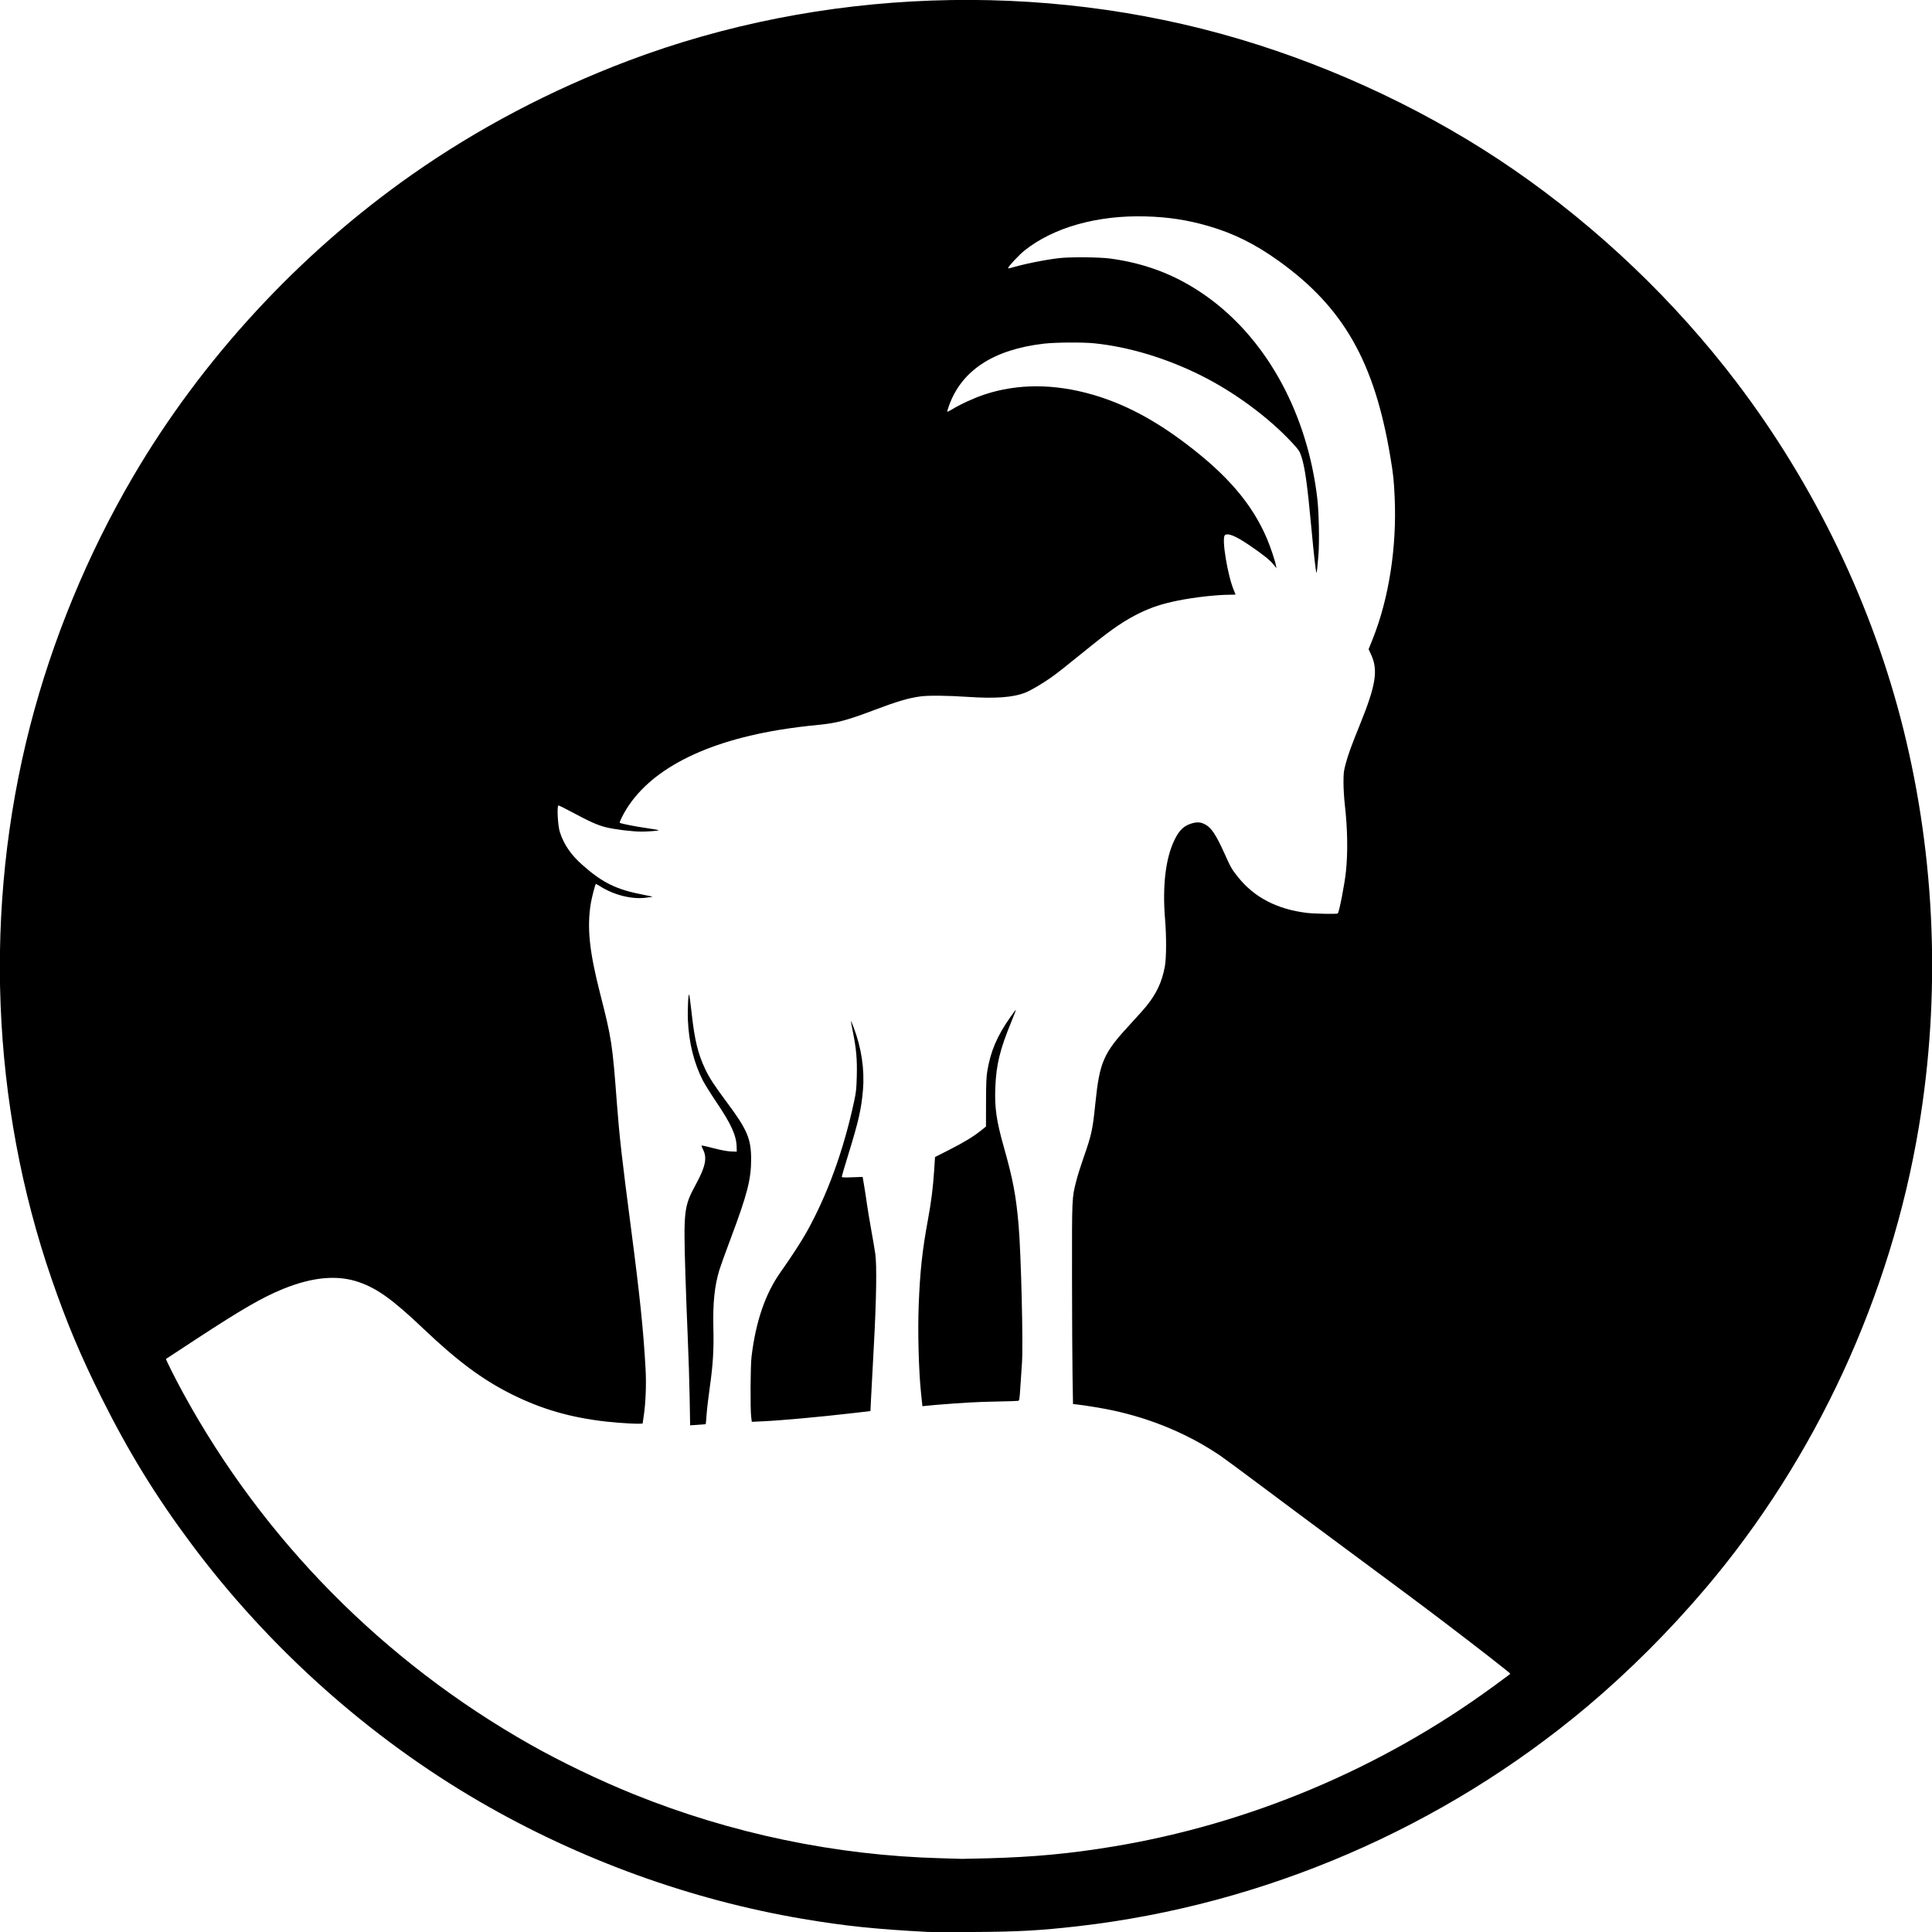
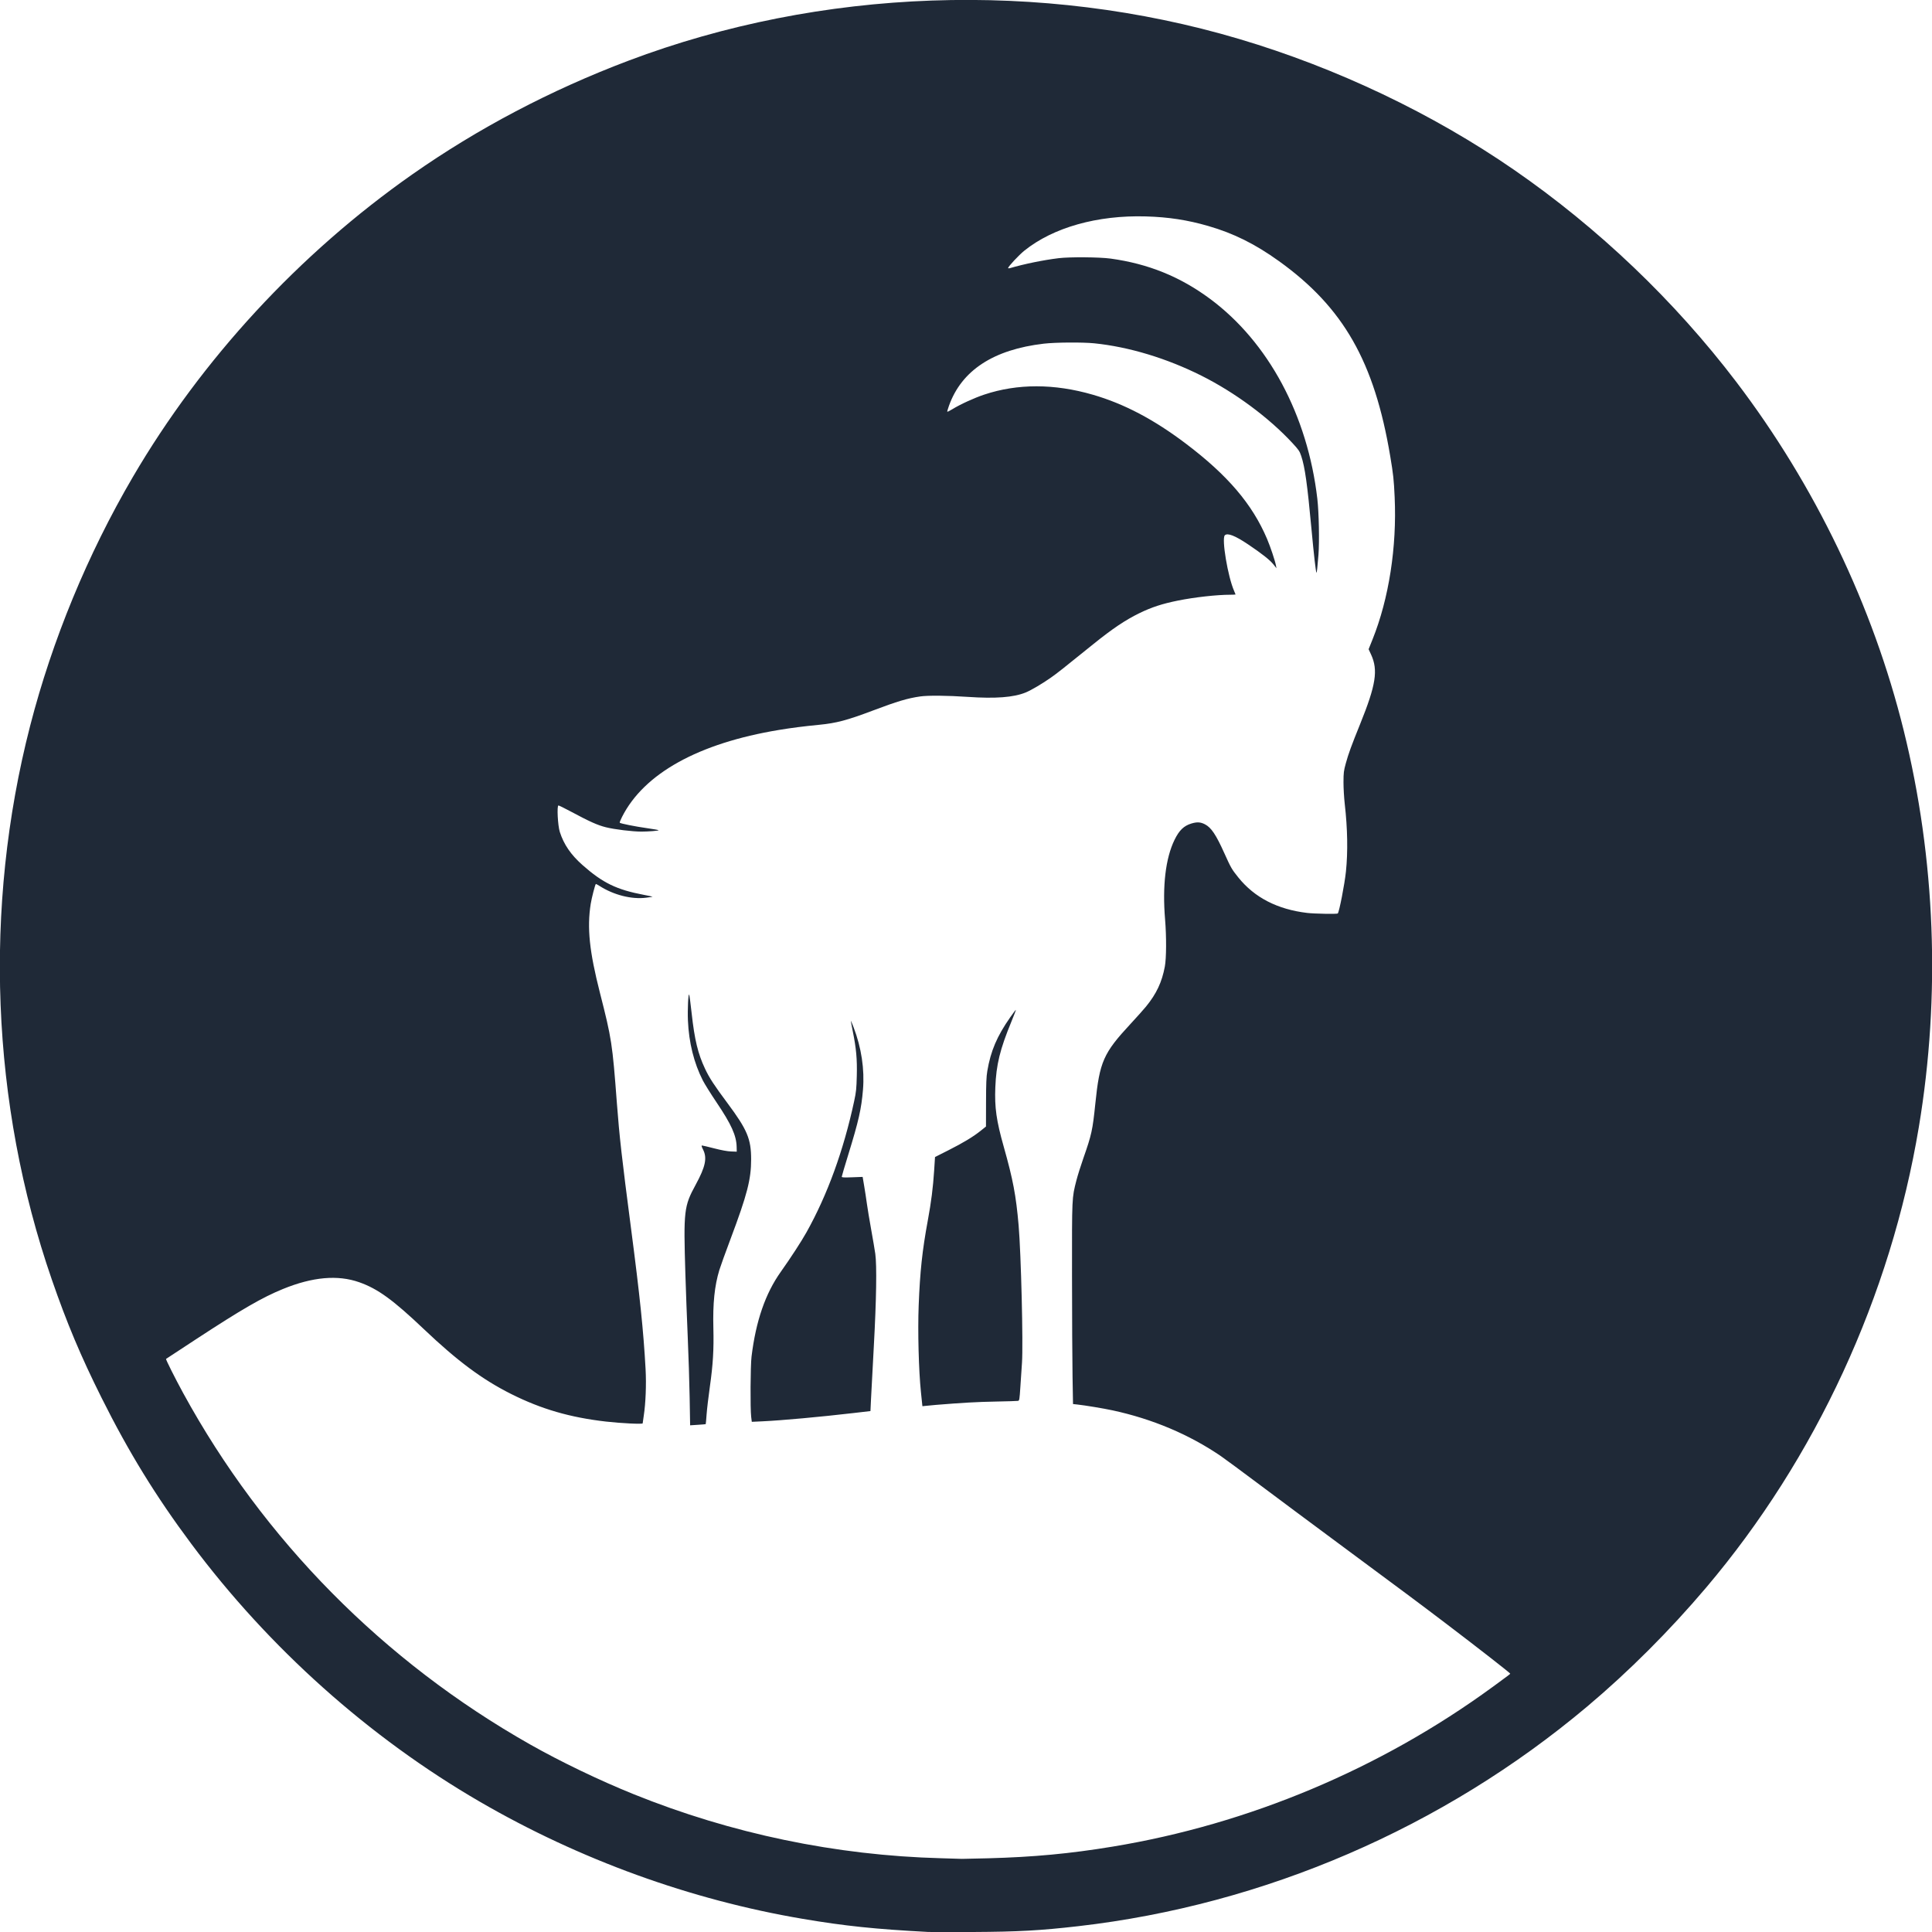
<svg xmlns="http://www.w3.org/2000/svg" version="1.1" id="svg97" width="4800" height="4800" viewBox="0 0 4800 4800">
  <defs id="defs101" />
  <g id="g103">
-     <path style="fill:#000000;stroke-width:1.805" d="m 2306.122,4799.893 c -131.437,-6.948 -206.957,-14.829 -311.396,-32.497 -278.84,-47.172 -554.682,-147.202 -802.41,-290.981 C 916.997,4316.621 668.714,4094.793 475.646,3836.106 387.188,3717.585 319.746,3607.842 252.107,3472.359 200.743,3369.476 166.126,3287.169 128.73,3179.015 -22.387,2741.958 -41.449,2255.265 74.853,1803.456 129.806,1589.977 217.583,1377.261 329.985,1185.176 501.172,892.633 743.266,630.407 1023.856,433.602 1187.177,319.049 1368.303,223.737 1561.123,150.884 2039.144,-29.729 2586.656,-49.215 3078.745,96.872 c 242.668,72.041 480.586,185.334 683.267,325.361 209.109,144.469 398.668,325.376 551.642,526.463 195.466,256.945 339.382,556.429 415.888,865.45 79.194,319.876 92.21,659.344 37.798,985.778 -70.033,420.148 -255.872,822.539 -528.569,1144.494 -90.509,106.858 -192.061,208.398 -295.338,295.3 -357.576,300.885 -802.178,492.795 -1264.54,545.831 -94.753,10.869 -149.078,13.868 -261.753,14.451 -54.607,0.282 -104.566,0.234 -111.02,-0.107 z m 148.929,-183.035 c 113.089,-3.046 203.197,-11.493 309.32,-28.996 338.292,-55.794 665.419,-193.206 943.485,-396.317 42.664,-31.163 44.083,-32.241 44.157,-33.528 0.085,-1.473 -82.908,-66.177 -159.69,-124.498 -62.854,-47.742 -106.064,-79.959 -267.169,-199.199 -61.557,-45.561 -148.883,-110.545 -194.059,-144.409 -45.175,-33.864 -89.448,-66.55 -98.383,-72.634 -78.701,-53.587 -169.728,-91.981 -268.634,-113.305 -22.169,-4.78 -68.089,-12.4 -87.179,-14.467 l -11.021,-1.194 -1.17,-67.999 c -0.644,-37.4 -1.234,-149.639 -1.313,-249.422 -0.156,-198.896 -0.393,-193.71 10.892,-238.204 2.925,-11.531 10.719,-36.372 17.32,-55.203 20.489,-58.444 22.953,-69.678 29.676,-135.328 10.728,-104.74 19.934,-125.543 88.028,-198.911 14.917,-16.072 31.972,-35.162 37.9,-42.422 25.986,-31.823 39.604,-60.781 46.806,-99.526 3.865,-20.794 4.142,-74.187 0.606,-116.758 -6.942,-83.582 1.17,-152.13 23.412,-197.846 11.555,-23.75 23.078,-34.948 41.818,-40.64 14.062,-4.271 22.757,-3.782 33.762,1.9 15.686,8.099 27.436,25.607 48.308,71.98 16.34,36.303 18.38,39.837 34.722,60.152 40.193,49.962 97.205,79.304 171.144,88.08 17.791,2.112 74.088,3.102 75.855,1.335 3.582,-3.582 17.001,-72.448 20.285,-104.104 5.073,-48.892 4.061,-106.873 -2.93,-167.883 -1.764,-15.389 -3.174,-39.76 -3.135,-54.156 0.066,-23.676 0.616,-28.157 5.78,-46.935 6.592,-23.973 13.711,-43.487 35.561,-97.481 39.312,-97.144 45.103,-133.978 27.166,-172.8 l -6.097,-13.196 9.727,-24.241 c 40.726,-101.494 60.661,-229.769 54.977,-353.762 -1.987,-43.337 -3.34,-55.863 -10.936,-101.215 -39.341,-234.898 -116.263,-369.849 -276.374,-484.868 -59.38,-42.657 -112.422,-69.033 -175.663,-87.354 -51.666,-14.967 -98.847,-22.21 -155.231,-23.831 -120.453,-3.462 -230.169,27.483 -301.848,85.135 -13.628,10.961 -40.209,39.46 -40.228,43.131 0,0.861 1.819,1.028 4.053,0.373 35.777,-10.492 82.849,-20.135 121.399,-24.867 27.273,-3.348 101.617,-2.768 129.071,1.007 93.398,12.843 172.44,44.795 246.709,99.732 145.165,107.38 242.808,289.215 266.958,497.144 3.895,33.538 5.36,106.558 2.788,139 -2.474,31.208 -4.053,45.459 -4.939,44.573 -1.589,-1.589 -6.399,-43.573 -12.344,-107.755 -10.446,-112.759 -16.304,-154.546 -25.547,-182.229 -4.027,-12.062 -6.269,-15.366 -21.813,-32.151 -58.728,-63.42 -142.82,-125.655 -226.327,-167.5 -86.3,-43.245 -180.191,-71.59 -266.104,-80.334 -28.885,-2.94 -96.467,-2.463 -125.172,0.884 -125.244,14.603 -204.341,66.366 -235.728,154.268 -2.624,7.348 -4.541,13.97 -4.26,14.716 0.281,0.746 5.791,-1.911 12.245,-5.903 19.749,-12.217 54.504,-28.149 79.773,-36.57 82.578,-27.519 173.929,-27.418 269.532,0.298 77.737,22.536 151.528,61.321 231.117,121.477 103.969,78.583 165.228,150.422 201.835,236.694 8.359,19.7 19.984,54.461 22.157,66.255 l 1.229,6.672 -7.391,-9.307 c -8.845,-11.136 -28.325,-26.559 -62.966,-49.85 -32.474,-21.834 -51.385,-29.212 -57.977,-22.619 -8.304,8.304 7.548,102.983 23.145,138.244 1.965,4.441 3.572,8.378 3.572,8.748 0,0.37 -5.889,0.675 -13.088,0.677 -33.483,0.019 -88.155,6.094 -129.605,14.419 -39.45,7.923 -66.036,16.601 -96.496,31.494 -34.75,16.991 -66.453,38.284 -113.498,76.23 -80.538,64.961 -89.218,71.815 -105.833,83.576 -21.335,15.101 -49.261,31.561 -63.057,37.167 -29.992,12.187 -74.932,15.592 -143.679,10.889 -50.258,-3.439 -98.832,-3.891 -118.198,-1.099 -31.555,4.548 -56.374,11.952 -118.24,35.275 -63.813,24.057 -89.844,30.954 -132.682,35.151 -40.058,3.925 -67.985,7.499 -100.188,12.824 -200.022,33.07 -335.399,108.193 -389.862,216.341 -3.636,7.22 -6.146,13.592 -5.577,14.16 2.12,2.12 38.985,9.483 67.34,13.448 16.131,2.256 29.332,4.591 29.334,5.189 0,1.365 -25.544,3.402 -42.853,3.416 -22.226,0.019 -67.179,-5.481 -88.204,-10.791 -21.232,-5.362 -39.958,-13.77 -88.27,-39.632 -14.893,-7.972 -28.194,-14.508 -29.558,-14.524 -4.288,-0.051 -1.737,49.964 3.36,65.861 9.948,31.027 27.556,56.725 56.234,82.071 50.52,44.651 84.759,61.287 152.693,74.191 12.137,2.305 21.863,4.396 21.613,4.646 -0.25,0.25 -7.671,1.352 -16.49,2.447 -35.898,4.461 -80.203,-6.769 -115.262,-29.215 -4.754,-3.044 -8.968,-5.209 -9.366,-4.812 -1.918,1.919 -10.396,34.946 -12.67,49.364 -9.393,59.541 -3.309,118.123 22.969,221.158 29.142,114.263 30.861,125.455 42.026,273.6 6.217,82.492 12.421,137.456 35.032,310.381 22.123,169.194 31.077,255.745 36.296,350.841 2.082,37.946 0.248,84.55 -4.559,115.802 -1.45,9.432 -2.652,17.886 -2.67,18.787 -0.049,2.457 -53.862,-0.154 -91.092,-4.418 -89.473,-10.249 -160.822,-30.999 -235.753,-68.561 -71.298,-35.74 -133.137,-81.665 -216.265,-160.608 -77.242,-73.353 -114.886,-100.693 -161.073,-116.983 -53.425,-18.843 -115.831,-13.312 -189.622,16.806 -51.273,20.928 -101.82,50.136 -215.52,124.538 -40.707,26.638 -74.388,48.739 -74.846,49.114 -1.175,0.962 22.407,48.009 42.508,84.805 199.248,364.729 498.03,667.23 862.728,873.466 75.959,42.954 171.924,89.054 256.338,123.139 242.988,98.115 502.743,152.257 763.598,159.161 27.8,0.736 51.358,1.447 52.351,1.581 0.993,0.134 30.237,-0.522 64.987,-1.458 z M 1713.413,3472.009 c -0.654,-38.032 -2.791,-105.578 -4.748,-150.1 -1.958,-44.523 -4.6,-115.196 -5.873,-157.052 -4.781,-157.263 -3.547,-167.934 25.596,-221.42 24.332,-44.655 28.924,-66.439 18.402,-87.298 -3.797,-7.527 -4.474,-10.183 -2.595,-10.183 1.398,0 15.008,3.218 30.245,7.151 17.908,4.622 32.708,7.335 41.858,7.672 l 14.155,0.521 -0.267,-11.734 c -0.644,-28.317 -13.053,-55.89 -49.586,-110.179 -14.342,-21.312 -29.82,-46.06 -34.397,-54.996 -21.995,-42.95 -34.724,-94.092 -37.064,-148.929 -1.175,-27.536 0.91,-69.791 3.162,-64.085 0.784,1.986 3.524,22.7 6.089,46.032 7.239,65.839 15.68,100.769 33.375,138.097 10.942,23.083 22,40.012 55.942,85.646 48.831,65.651 58.435,88.498 58.468,139.101 0.032,49.724 -9.852,87.979 -51.074,197.669 -12.686,33.757 -25.262,68.649 -27.945,77.537 -11.96,39.608 -16.368,82.64 -14.803,144.502 1.334,52.725 -0.912,90.195 -8.7,145.121 -3.548,25.022 -7.211,56.133 -8.14,69.134 -0.929,13.001 -1.913,23.825 -2.186,24.052 -0.274,0.227 -9.098,0.97 -19.611,1.651 l -19.114,1.238 z m 152.864,48.002 c -2.492,-20.33 -1.852,-127.118 0.897,-149.646 10.776,-88.325 34.324,-156.576 72.63,-210.521 24.614,-34.662 51.127,-75.429 63.845,-98.167 52.157,-93.256 92.146,-203.248 118.516,-325.986 4.893,-22.777 5.708,-30.648 6.523,-63.034 1.047,-41.602 -1.339,-67.803 -10.118,-111.099 -2.81,-13.856 -4.929,-25.416 -4.709,-25.69 0.219,-0.273 3.301,7.087 6.849,16.355 19.475,50.881 27.546,104.544 23.341,155.184 -3.95,47.563 -10.768,77.644 -36.554,161.285 -8.906,28.887 -16.193,53.58 -16.193,54.872 0,1.866 5.346,2.15 25.951,1.379 l 25.95,-0.971 3.864,22.82 c 2.125,12.551 5.126,32.162 6.669,43.58 1.542,11.418 6.325,40.256 10.629,64.085 4.303,23.828 8.918,51.042 10.254,60.474 4.068,28.703 2.727,113.992 -3.604,229.26 -3.081,56.096 -6.233,115.397 -7.005,131.779 l -1.403,29.786 -41.52,4.837 c -83.892,9.774 -178.59,18.389 -226.831,20.637 l -26.454,1.233 z m 425.382,-26.486 c -0.019,-0.223 -1.63,-15.841 -3.597,-34.705 -5.588,-53.589 -8.132,-151.003 -5.626,-215.481 3.272,-84.192 8.905,-136.598 22.73,-211.448 8.398,-45.467 12.94,-81.237 15.667,-123.38 l 2.195,-33.908 33.517,-16.939 c 37.202,-18.801 61.45,-33.485 80.453,-48.72 l 12.636,-10.13 0.141,-59.919 c 0.111,-47.284 0.781,-63.726 3.178,-77.971 8.347,-49.611 24.073,-86.534 56.716,-133.167 7.484,-10.692 13.896,-19.152 14.248,-18.8 0.352,0.352 -4.61,13.387 -11.028,28.966 -28.579,69.376 -37.798,107.051 -40.04,163.619 -1.988,50.153 2.625,82.702 20.874,147.281 23.093,81.723 30.574,121.268 37.018,195.706 6.066,70.064 11.562,294.628 8.351,341.182 -0.993,14.396 -2.803,41.432 -4.023,60.079 -2.083,31.84 -2.443,33.948 -5.918,34.638 -2.035,0.404 -26.852,1.171 -55.148,1.705 -46.776,0.882 -82.42,2.868 -148.929,8.298 -12.907,1.054 -25.701,2.272 -28.432,2.708 -2.73,0.436 -4.974,0.61 -4.985,0.386 z" id="path390" />
+     <path style="fill:#1f2937;fill-opacity:1;stroke-width:1.805" d="m 2306.122,4799.893 c -131.437,-6.948 -206.957,-14.829 -311.396,-32.497 -278.84,-47.172 -554.682,-147.202 -802.41,-290.981 C 916.997,4316.621 668.714,4094.793 475.646,3836.106 387.188,3717.585 319.746,3607.842 252.107,3472.359 200.743,3369.476 166.126,3287.169 128.73,3179.015 -22.387,2741.958 -41.449,2255.265 74.853,1803.456 129.806,1589.977 217.583,1377.261 329.985,1185.176 501.172,892.633 743.266,630.407 1023.856,433.602 1187.177,319.049 1368.303,223.737 1561.123,150.884 2039.144,-29.729 2586.656,-49.215 3078.745,96.872 c 242.668,72.041 480.586,185.334 683.267,325.361 209.109,144.469 398.668,325.376 551.642,526.463 195.466,256.945 339.382,556.429 415.888,865.45 79.194,319.876 92.21,659.344 37.798,985.778 -70.033,420.148 -255.872,822.539 -528.569,1144.494 -90.509,106.858 -192.061,208.398 -295.338,295.3 -357.576,300.885 -802.178,492.795 -1264.54,545.831 -94.753,10.869 -149.078,13.868 -261.753,14.451 -54.607,0.282 -104.566,0.234 -111.02,-0.107 z m 148.929,-183.035 c 113.089,-3.046 203.197,-11.493 309.32,-28.996 338.292,-55.794 665.419,-193.206 943.485,-396.317 42.664,-31.163 44.083,-32.241 44.157,-33.528 0.085,-1.473 -82.908,-66.177 -159.69,-124.498 -62.854,-47.742 -106.064,-79.959 -267.169,-199.199 -61.557,-45.561 -148.883,-110.545 -194.059,-144.409 -45.175,-33.864 -89.448,-66.55 -98.383,-72.634 -78.701,-53.587 -169.728,-91.981 -268.634,-113.305 -22.169,-4.78 -68.089,-12.4 -87.179,-14.467 l -11.021,-1.194 -1.17,-67.999 c -0.644,-37.4 -1.234,-149.639 -1.313,-249.422 -0.156,-198.896 -0.393,-193.71 10.892,-238.204 2.925,-11.531 10.719,-36.372 17.32,-55.203 20.489,-58.444 22.953,-69.678 29.676,-135.328 10.728,-104.74 19.934,-125.543 88.028,-198.911 14.917,-16.072 31.972,-35.162 37.9,-42.422 25.986,-31.823 39.604,-60.781 46.806,-99.526 3.865,-20.794 4.142,-74.187 0.606,-116.758 -6.942,-83.582 1.17,-152.13 23.412,-197.846 11.555,-23.75 23.078,-34.948 41.818,-40.64 14.062,-4.271 22.757,-3.782 33.762,1.9 15.686,8.099 27.436,25.607 48.308,71.98 16.34,36.303 18.38,39.837 34.722,60.152 40.193,49.962 97.205,79.304 171.144,88.08 17.791,2.112 74.088,3.102 75.855,1.335 3.582,-3.582 17.001,-72.448 20.285,-104.104 5.073,-48.892 4.061,-106.873 -2.93,-167.883 -1.764,-15.389 -3.174,-39.76 -3.135,-54.156 0.066,-23.676 0.616,-28.157 5.78,-46.935 6.592,-23.973 13.711,-43.487 35.561,-97.481 39.312,-97.144 45.103,-133.978 27.166,-172.8 l -6.097,-13.196 9.727,-24.241 c 40.726,-101.494 60.661,-229.769 54.977,-353.762 -1.987,-43.337 -3.34,-55.863 -10.936,-101.215 -39.341,-234.898 -116.263,-369.849 -276.374,-484.868 -59.38,-42.657 -112.422,-69.033 -175.663,-87.354 -51.666,-14.967 -98.847,-22.21 -155.231,-23.831 -120.453,-3.462 -230.169,27.483 -301.848,85.135 -13.628,10.961 -40.209,39.46 -40.228,43.131 0,0.861 1.819,1.028 4.053,0.373 35.777,-10.492 82.849,-20.135 121.399,-24.867 27.273,-3.348 101.617,-2.768 129.071,1.007 93.398,12.843 172.44,44.795 246.709,99.732 145.165,107.38 242.808,289.215 266.958,497.144 3.895,33.538 5.36,106.558 2.788,139 -2.474,31.208 -4.053,45.459 -4.939,44.573 -1.589,-1.589 -6.399,-43.573 -12.344,-107.755 -10.446,-112.759 -16.304,-154.546 -25.547,-182.229 -4.027,-12.062 -6.269,-15.366 -21.813,-32.151 -58.728,-63.42 -142.82,-125.655 -226.327,-167.5 -86.3,-43.245 -180.191,-71.59 -266.104,-80.334 -28.885,-2.94 -96.467,-2.463 -125.172,0.884 -125.244,14.603 -204.341,66.366 -235.728,154.268 -2.624,7.348 -4.541,13.97 -4.26,14.716 0.281,0.746 5.791,-1.911 12.245,-5.903 19.749,-12.217 54.504,-28.149 79.773,-36.57 82.578,-27.519 173.929,-27.418 269.532,0.298 77.737,22.536 151.528,61.321 231.117,121.477 103.969,78.583 165.228,150.422 201.835,236.694 8.359,19.7 19.984,54.461 22.157,66.255 l 1.229,6.672 -7.391,-9.307 c -8.845,-11.136 -28.325,-26.559 -62.966,-49.85 -32.474,-21.834 -51.385,-29.212 -57.977,-22.619 -8.304,8.304 7.548,102.983 23.145,138.244 1.965,4.441 3.572,8.378 3.572,8.748 0,0.37 -5.889,0.675 -13.088,0.677 -33.483,0.019 -88.155,6.094 -129.605,14.419 -39.45,7.923 -66.036,16.601 -96.496,31.494 -34.75,16.991 -66.453,38.284 -113.498,76.23 -80.538,64.961 -89.218,71.815 -105.833,83.576 -21.335,15.101 -49.261,31.561 -63.057,37.167 -29.992,12.187 -74.932,15.592 -143.679,10.889 -50.258,-3.439 -98.832,-3.891 -118.198,-1.099 -31.555,4.548 -56.374,11.952 -118.24,35.275 -63.813,24.057 -89.844,30.954 -132.682,35.151 -40.058,3.925 -67.985,7.499 -100.188,12.824 -200.022,33.07 -335.399,108.193 -389.862,216.341 -3.636,7.22 -6.146,13.592 -5.577,14.16 2.12,2.12 38.985,9.483 67.34,13.448 16.131,2.256 29.332,4.591 29.334,5.189 0,1.365 -25.544,3.402 -42.853,3.416 -22.226,0.019 -67.179,-5.481 -88.204,-10.791 -21.232,-5.362 -39.958,-13.77 -88.27,-39.632 -14.893,-7.972 -28.194,-14.508 -29.558,-14.524 -4.288,-0.051 -1.737,49.964 3.36,65.861 9.948,31.027 27.556,56.725 56.234,82.071 50.52,44.651 84.759,61.287 152.693,74.191 12.137,2.305 21.863,4.396 21.613,4.646 -0.25,0.25 -7.671,1.352 -16.49,2.447 -35.898,4.461 -80.203,-6.769 -115.262,-29.215 -4.754,-3.044 -8.968,-5.209 -9.366,-4.812 -1.918,1.919 -10.396,34.946 -12.67,49.364 -9.393,59.541 -3.309,118.123 22.969,221.158 29.142,114.263 30.861,125.455 42.026,273.6 6.217,82.492 12.421,137.456 35.032,310.381 22.123,169.194 31.077,255.745 36.296,350.841 2.082,37.946 0.248,84.55 -4.559,115.802 -1.45,9.432 -2.652,17.886 -2.67,18.787 -0.049,2.457 -53.862,-0.154 -91.092,-4.418 -89.473,-10.249 -160.822,-30.999 -235.753,-68.561 -71.298,-35.74 -133.137,-81.665 -216.265,-160.608 -77.242,-73.353 -114.886,-100.693 -161.073,-116.983 -53.425,-18.843 -115.831,-13.312 -189.622,16.806 -51.273,20.928 -101.82,50.136 -215.52,124.538 -40.707,26.638 -74.388,48.739 -74.846,49.114 -1.175,0.962 22.407,48.009 42.508,84.805 199.248,364.729 498.03,667.23 862.728,873.466 75.959,42.954 171.924,89.054 256.338,123.139 242.988,98.115 502.743,152.257 763.598,159.161 27.8,0.736 51.358,1.447 52.351,1.581 0.993,0.134 30.237,-0.522 64.987,-1.458 z M 1713.413,3472.009 c -0.654,-38.032 -2.791,-105.578 -4.748,-150.1 -1.958,-44.523 -4.6,-115.196 -5.873,-157.052 -4.781,-157.263 -3.547,-167.934 25.596,-221.42 24.332,-44.655 28.924,-66.439 18.402,-87.298 -3.797,-7.527 -4.474,-10.183 -2.595,-10.183 1.398,0 15.008,3.218 30.245,7.151 17.908,4.622 32.708,7.335 41.858,7.672 l 14.155,0.521 -0.267,-11.734 c -0.644,-28.317 -13.053,-55.89 -49.586,-110.179 -14.342,-21.312 -29.82,-46.06 -34.397,-54.996 -21.995,-42.95 -34.724,-94.092 -37.064,-148.929 -1.175,-27.536 0.91,-69.791 3.162,-64.085 0.784,1.986 3.524,22.7 6.089,46.032 7.239,65.839 15.68,100.769 33.375,138.097 10.942,23.083 22,40.012 55.942,85.646 48.831,65.651 58.435,88.498 58.468,139.101 0.032,49.724 -9.852,87.979 -51.074,197.669 -12.686,33.757 -25.262,68.649 -27.945,77.537 -11.96,39.608 -16.368,82.64 -14.803,144.502 1.334,52.725 -0.912,90.195 -8.7,145.121 -3.548,25.022 -7.211,56.133 -8.14,69.134 -0.929,13.001 -1.913,23.825 -2.186,24.052 -0.274,0.227 -9.098,0.97 -19.611,1.651 l -19.114,1.238 z m 152.864,48.002 c -2.492,-20.33 -1.852,-127.118 0.897,-149.646 10.776,-88.325 34.324,-156.576 72.63,-210.521 24.614,-34.662 51.127,-75.429 63.845,-98.167 52.157,-93.256 92.146,-203.248 118.516,-325.986 4.893,-22.777 5.708,-30.648 6.523,-63.034 1.047,-41.602 -1.339,-67.803 -10.118,-111.099 -2.81,-13.856 -4.929,-25.416 -4.709,-25.69 0.219,-0.273 3.301,7.087 6.849,16.355 19.475,50.881 27.546,104.544 23.341,155.184 -3.95,47.563 -10.768,77.644 -36.554,161.285 -8.906,28.887 -16.193,53.58 -16.193,54.872 0,1.866 5.346,2.15 25.951,1.379 l 25.95,-0.971 3.864,22.82 c 2.125,12.551 5.126,32.162 6.669,43.58 1.542,11.418 6.325,40.256 10.629,64.085 4.303,23.828 8.918,51.042 10.254,60.474 4.068,28.703 2.727,113.992 -3.604,229.26 -3.081,56.096 -6.233,115.397 -7.005,131.779 l -1.403,29.786 -41.52,4.837 c -83.892,9.774 -178.59,18.389 -226.831,20.637 l -26.454,1.233 z m 425.382,-26.486 c -0.019,-0.223 -1.63,-15.841 -3.597,-34.705 -5.588,-53.589 -8.132,-151.003 -5.626,-215.481 3.272,-84.192 8.905,-136.598 22.73,-211.448 8.398,-45.467 12.94,-81.237 15.667,-123.38 l 2.195,-33.908 33.517,-16.939 c 37.202,-18.801 61.45,-33.485 80.453,-48.72 l 12.636,-10.13 0.141,-59.919 c 0.111,-47.284 0.781,-63.726 3.178,-77.971 8.347,-49.611 24.073,-86.534 56.716,-133.167 7.484,-10.692 13.896,-19.152 14.248,-18.8 0.352,0.352 -4.61,13.387 -11.028,28.966 -28.579,69.376 -37.798,107.051 -40.04,163.619 -1.988,50.153 2.625,82.702 20.874,147.281 23.093,81.723 30.574,121.268 37.018,195.706 6.066,70.064 11.562,294.628 8.351,341.182 -0.993,14.396 -2.803,41.432 -4.023,60.079 -2.083,31.84 -2.443,33.948 -5.918,34.638 -2.035,0.404 -26.852,1.171 -55.148,1.705 -46.776,0.882 -82.42,2.868 -148.929,8.298 -12.907,1.054 -25.701,2.272 -28.432,2.708 -2.73,0.436 -4.974,0.61 -4.985,0.386 z" id="path390" />
  </g>
</svg>
